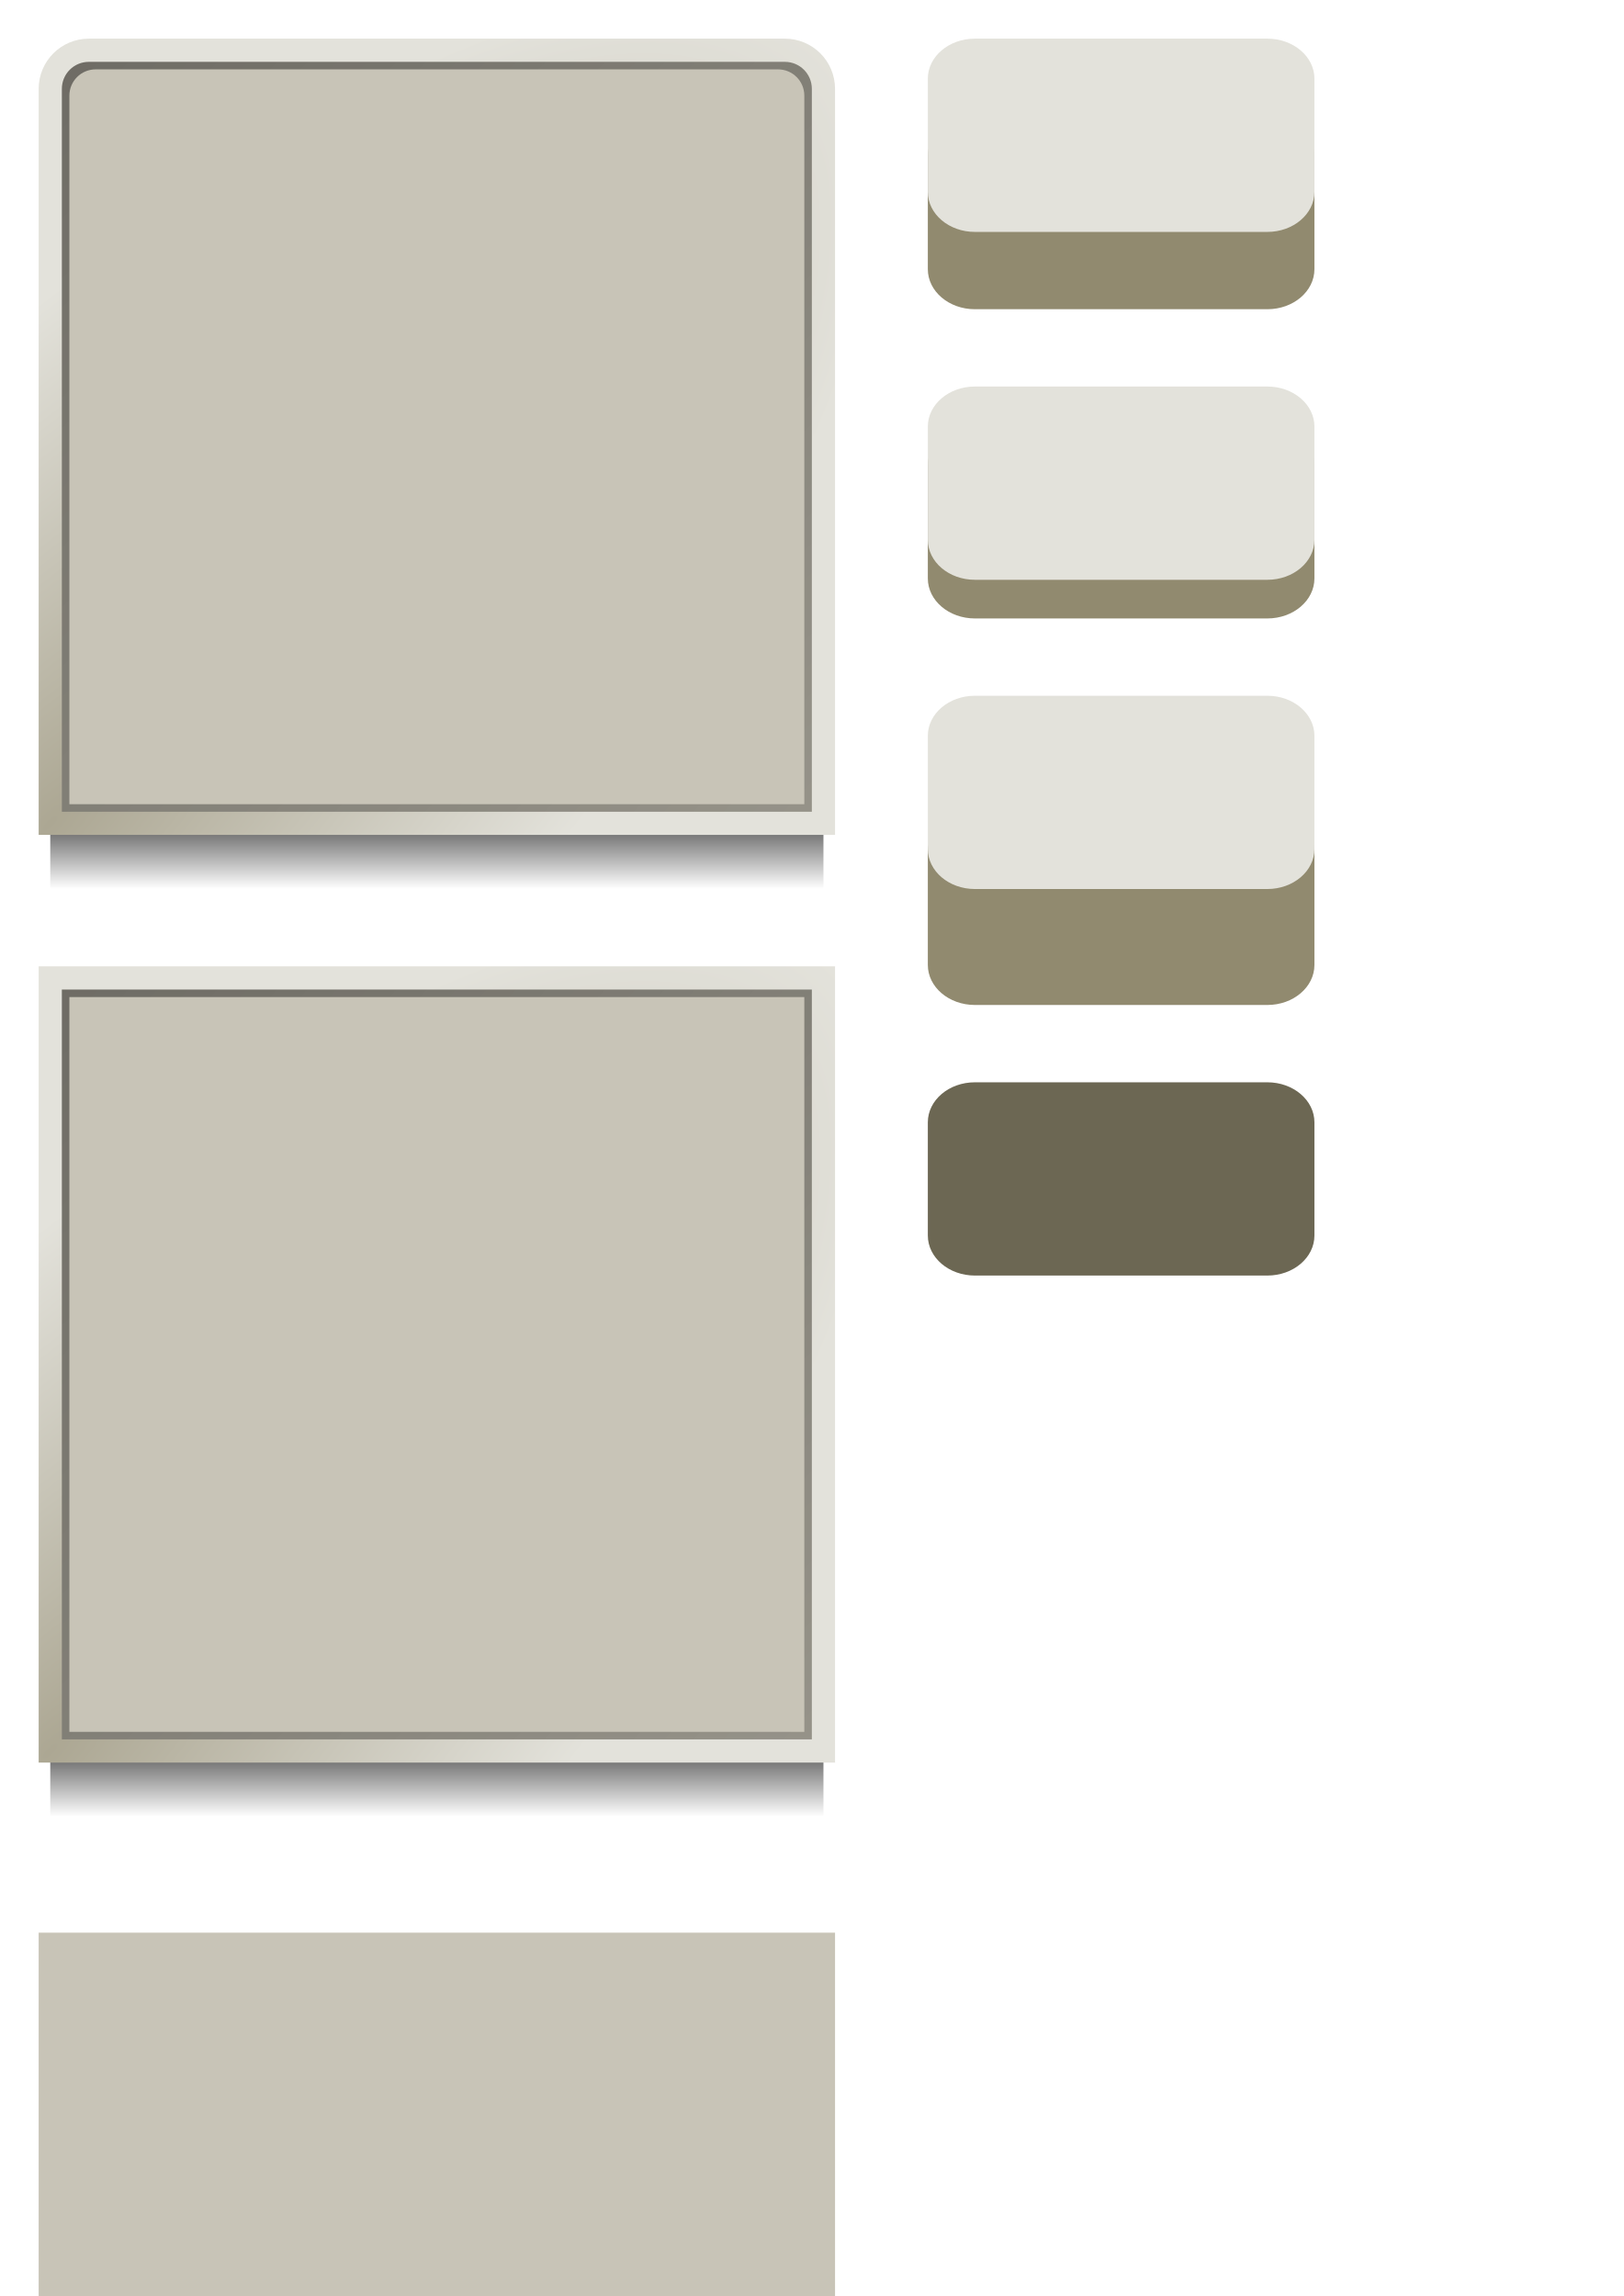
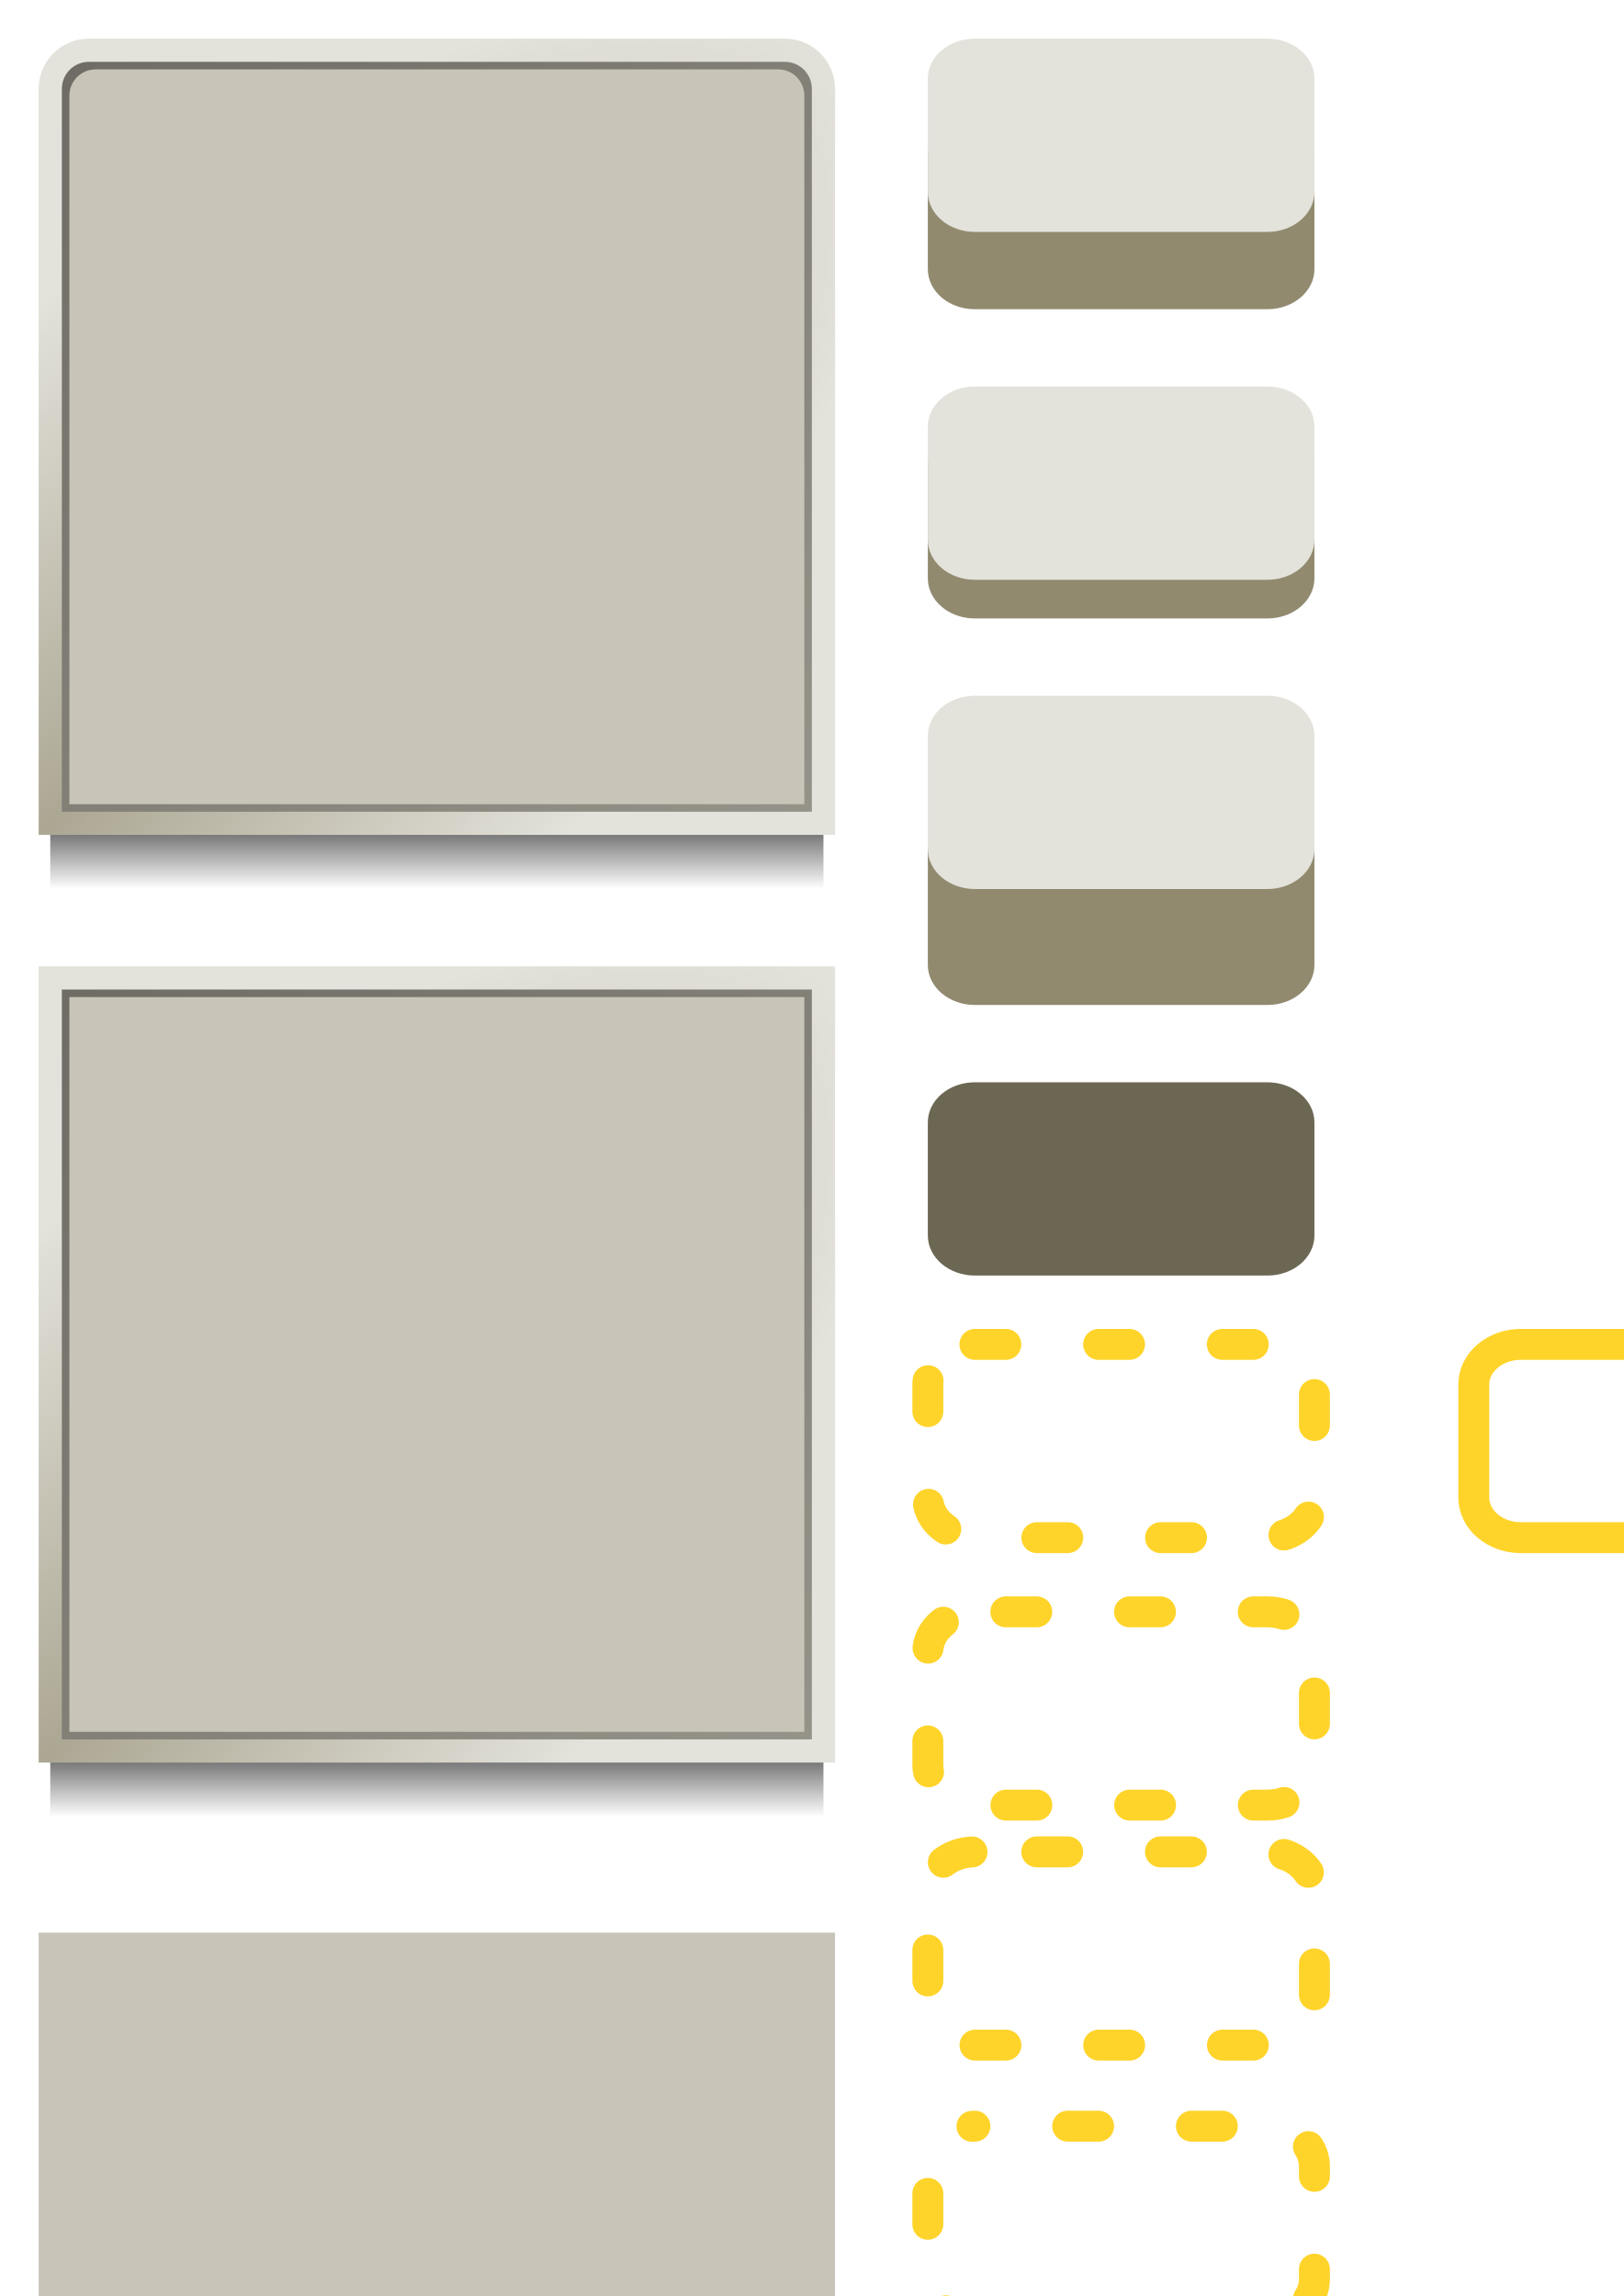
<svg xmlns="http://www.w3.org/2000/svg" xmlns:xlink="http://www.w3.org/1999/xlink" width="210mm" height="297mm" viewBox="0 0 210 297" version="1.1" id="svg5">
  <defs id="defs2">
    <linearGradient id="linearGradient3725">
      <stop style="stop-color:#000000;stop-opacity:0.75;" offset="0" id="stop3721" />
      <stop style="stop-color:#000000;stop-opacity:0;" offset="1" id="stop3731" />
    </linearGradient>
    <linearGradient id="linearGradient3685">
      <stop style="stop-color:#000000;stop-opacity:0.5;" offset="0" id="stop3681" />
      <stop style="stop-color:#000000;stop-opacity:0.9;" offset="1" id="stop3683" />
    </linearGradient>
    <linearGradient id="linearGradient1294">
      <stop style="stop-color:#aca793;stop-opacity:1" offset="0" id="stop1290" />
      <stop style="stop-color:#e3e2db;stop-opacity:1" offset="1" id="stop1292" />
    </linearGradient>
    <radialGradient xlink:href="#linearGradient1294" id="radialGradient1296" cx="-4.620523e-08" cy="100" fx="-4.620523e-08" fy="100" r="51.5" gradientUnits="userSpaceOnUse" gradientTransform="matrix(1.970874,-1.970874,0.7071068,0.7071068,-64.21075,35.78935)" />
    <linearGradient xlink:href="#linearGradient3685" id="linearGradient3689" x1="106.5" y1="106.5" x2="7.818" y2="8.11" gradientUnits="userSpaceOnUse" />
    <linearGradient xlink:href="#linearGradient3725" id="linearGradient3729" x1="1.5" y1="112" x2="1.5" y2="117.5" gradientUnits="userSpaceOnUse" gradientTransform="matrix(0.9090909,0,0,1.818109,5.136364,-98.62782)" />
    <radialGradient xlink:href="#linearGradient1294" id="radialGradient3764" gradientUnits="userSpaceOnUse" gradientTransform="matrix(1.970874,-1.970874,0.7071068,0.7071068,-64.21075,155.7894)" cx="-4.620523e-08" cy="100" fx="-4.620523e-08" fy="100" r="51.5" />
    <linearGradient xlink:href="#linearGradient3685" id="linearGradient3766" gradientUnits="userSpaceOnUse" x1="106.5" y1="106.5" x2="7.818" y2="8.11" gradientTransform="translate(0,120)" />
    <linearGradient xlink:href="#linearGradient3725" id="linearGradient3768" gradientUnits="userSpaceOnUse" gradientTransform="matrix(0.9090909,0,0,1.818109,5.136364,21.37218)" x1="1.5" y1="112" x2="1.5" y2="117.5" />
    <linearGradient xlink:href="#linearGradient3725" id="linearGradient3780" gradientUnits="userSpaceOnUse" gradientTransform="matrix(0.9090909,0,0,1.818109,5.136364,146.3722)" x1="1.5" y1="112" x2="1.5" y2="117.5" />
  </defs>
  <g id="layer1">
    <path id="path3691" style="opacity:1;fill:url(#linearGradient3729);fill-opacity:1;stroke:none;stroke-width:4.243;stroke-linecap:round;stroke-dasharray:none;stroke-opacity:0.983;paint-order:normal" d="m 6.5,105 v 10 h 100 v -10 z" />
    <path id="path2888" style="opacity:1;fill:#c8c4b7;fill-opacity:1;stroke:url(#linearGradient3689);stroke-width:3;stroke-linecap:round;stroke-dasharray:none;paint-order:normal;stroke-opacity:0.5" d="m 12.377,7.474 c -2.716,0 -4.903,2.187 -4.903,4.903 v 44.123 44.123 4.903 h 4.903 88.246 4.903 V 100.623 56.5 12.377 c 0,-2.716 -2.187,-4.903 -4.903,-4.903 z" />
    <path id="rect240" style="opacity:1;fill:none;fill-opacity:1;stroke:url(#radialGradient1296);stroke-width:3;stroke-linecap:round;stroke-dasharray:none;paint-order:normal" d="M 11.5,6.5 C 8.73,6.5 6.5,8.73 6.5,11.5 v 45 45 5 h 5 90 5 V 101.5 56.5 11.5 C 106.5,8.73 104.27,6.5 101.5,6.5 Z" />
    <path id="path3752" style="opacity:1;fill:url(#linearGradient3768);fill-opacity:1;stroke:none;stroke-width:4.243;stroke-linecap:round;stroke-dasharray:none;stroke-opacity:0.983;paint-order:normal" d="m 6.5,225 v 10 h 100 v -10 z" />
    <path id="path3754" style="opacity:1;fill:#c8c4b7;fill-opacity:1;stroke:url(#linearGradient3766);stroke-width:3;stroke-linecap:round;stroke-dasharray:none;stroke-opacity:0.5;paint-order:normal" d="m 7.474,127.474 v 93.149 4.903 h 4.903 88.246 4.903 V 220.623 127.474 Z" />
    <path id="path3756" style="opacity:1;fill:none;fill-opacity:1;stroke:url(#radialGradient3764);stroke-width:3;stroke-linecap:round;stroke-dasharray:none;paint-order:normal" d="m 6.5,126.5 v 95 5 h 5 90 5 V 221.5 126.5 Z" />
    <path id="path3770" style="opacity:1;fill:url(#linearGradient3780);fill-opacity:1;stroke:none;stroke-width:4.243;stroke-linecap:round;stroke-dasharray:none;stroke-opacity:0.983;paint-order:normal" d="m 6.5,350 v 10 h 100 v -10 z" />
    <path id="path3774" style="opacity:1;fill:#c8c4b7;fill-opacity:1;stroke:none;stroke-width:3.09;stroke-linecap:round;stroke-dasharray:none;paint-order:normal" d="M 5,250 V 347.85 353 H 10.15 102.85 108 V 347.85 250 Z" />
    <rect style="opacity:1;fill:#918a6f;fill-opacity:1;stroke:none;stroke-width:3.369;stroke-linecap:round;stroke-dasharray:none;stroke-opacity:0.983;paint-order:normal" id="rect3836" width="50" height="25" x="120" y="15" rx="6.087" ry="5.18" />
    <rect style="opacity:1;fill:#e3e2db;fill-opacity:1;stroke:none;stroke-width:3.369;stroke-linecap:round;stroke-dasharray:none;stroke-opacity:0.983;paint-order:normal" id="rect3834" width="50" height="25" x="120" y="5" rx="6.087" ry="5.18" />
    <rect style="opacity:1;fill:#918a6f;fill-opacity:1;stroke:none;stroke-width:3.369;stroke-linecap:round;stroke-dasharray:none;stroke-opacity:0.983;paint-order:normal" id="rect3890" width="50" height="25" x="120" y="55" rx="6.087" ry="5.18" />
    <rect style="opacity:1;fill:#e3e2db;fill-opacity:1;stroke:none;stroke-width:3.369;stroke-linecap:round;stroke-dasharray:none;stroke-opacity:0.983;paint-order:normal" id="rect3892" width="50" height="25" x="120" y="50" rx="6.087" ry="5.18" />
    <rect style="opacity:1;fill:#918a6f;fill-opacity:1;stroke:none;stroke-width:3.369;stroke-linecap:round;stroke-dasharray:none;stroke-opacity:0.983;paint-order:normal" id="rect3898" width="50" height="25" x="120" y="105" rx="6.087" ry="5.18" />
    <rect style="opacity:1;fill:#e3e2db;fill-opacity:1;stroke:none;stroke-width:3.369;stroke-linecap:round;stroke-dasharray:none;stroke-opacity:0.983;paint-order:normal" id="rect3900" width="50" height="25" x="120" y="90" rx="6.087" ry="5.18" />
    <rect style="opacity:1;fill:#6c6753;fill-opacity:1;stroke:none;stroke-width:3.369;stroke-linecap:round;stroke-dasharray:none;stroke-opacity:0.983;paint-order:normal" id="rect3904" width="50" height="25" x="120" y="140" rx="6.087" ry="5.18" />
+     <rect style="opacity:1;fill:none;fill-opacity:1;stroke:#ffd42a;stroke-width:4;stroke-linecap:round;stroke-dasharray:4,12;stroke-opacity:1;paint-order:normal;stroke-dashoffset:0" id="rect11541" width="50" height="25" x="120" y="173.903" rx="6.087" ry="5.18" />
+     <rect style="opacity:1;fill:none;fill-opacity:1;stroke:#ffd42a;stroke-width:4;stroke-linecap:round;stroke-dasharray:4,12;stroke-dashoffset:12;stroke-opacity:1;paint-order:normal" id="rect13001" width="50" height="25" x="120" y="208.5" rx="6.087" ry="5.18" />
+     <rect style="opacity:1;fill:none;fill-opacity:1;stroke:#ffd42a;stroke-width:4;stroke-linecap:round;stroke-dasharray:4,12;stroke-dashoffset:8;stroke-opacity:1;paint-order:normal" id="rect13003" width="50" height="25" x="120" y="239.548" rx="6.087" ry="5.18" />
+     <rect style="opacity:1;fill:none;fill-opacity:1;stroke:#ffd42a;stroke-width:4;stroke-linecap:round;stroke-dasharray:4,12;stroke-dashoffset:4;stroke-opacity:1;paint-order:normal" id="rect13005" width="50" height="25" x="120" y="275.032" rx="6.087" ry="5.18" />
+     <rect style="opacity:1;fill:none;fill-opacity:1;stroke:#ffd42a;stroke-width:4;stroke-linecap:round;stroke-dasharray:none;stroke-dashoffset:0;stroke-opacity:1;paint-order:normal" id="rect13733" width="50" height="25" x="190.613" y="173.903" rx="6.087" ry="5.18" />
  </g>
</svg>
